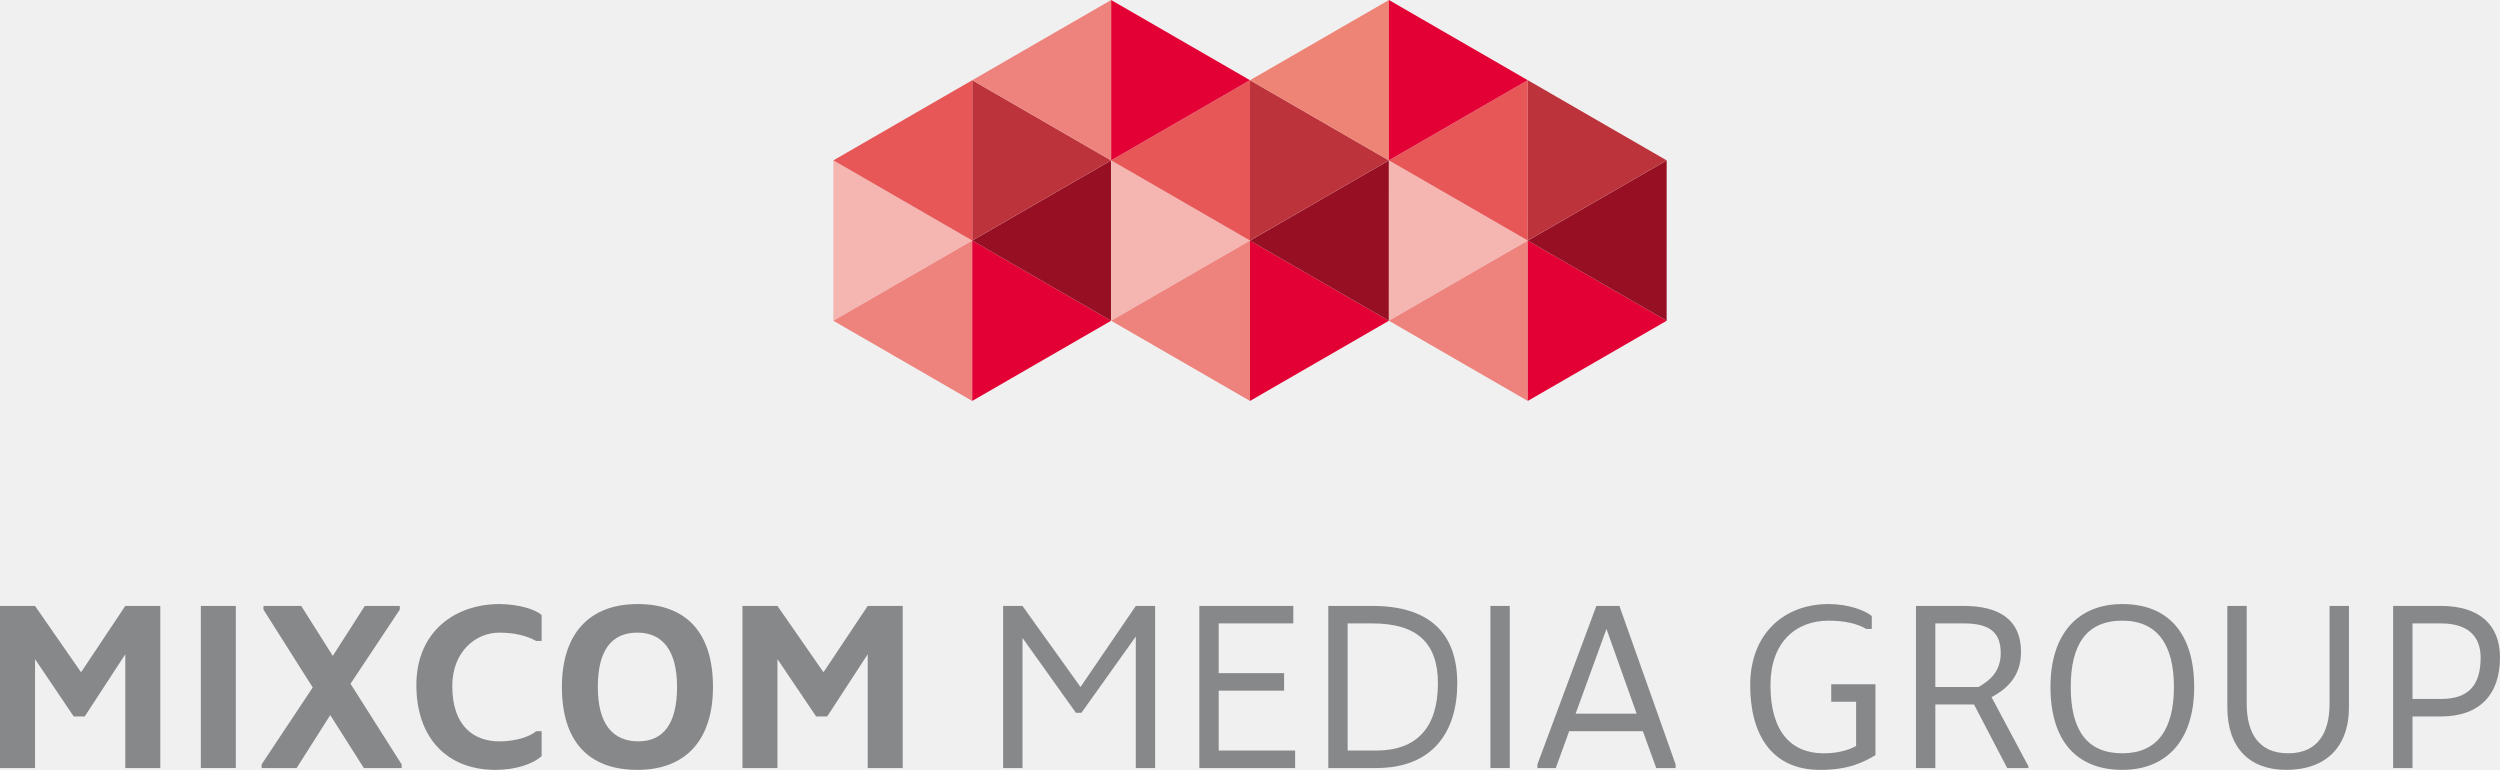
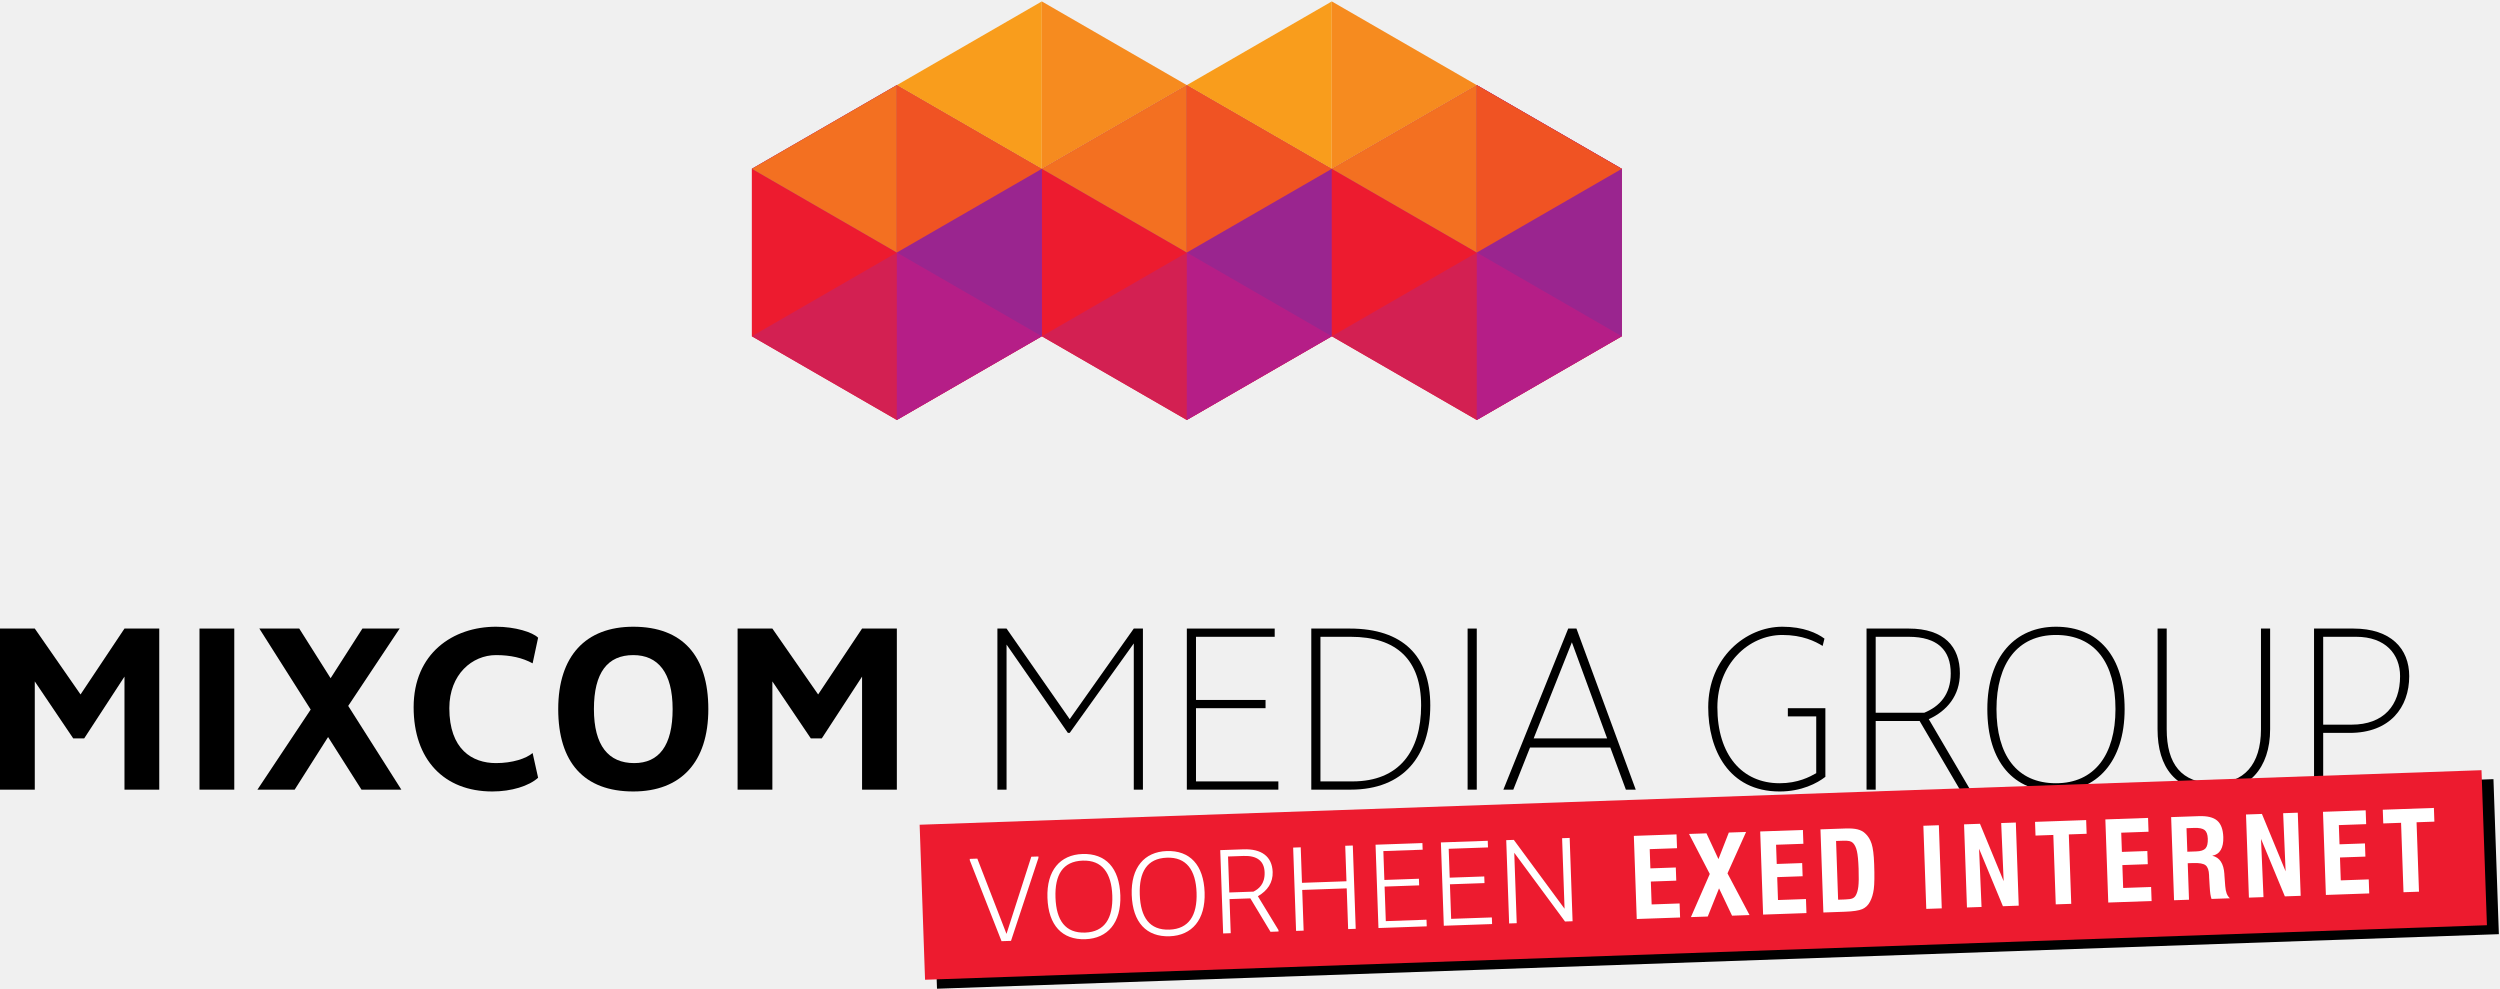
- <svg xmlns="http://www.w3.org/2000/svg" version="1.1" id="Layer_1" x="0px" y="0px" width="727.299px" height="223.98px" viewBox="3.43 -0.231 727.299 223.98" enable-background="new 3.43 -0.231 727.299 223.98" xml:space="preserve">
+ <svg xmlns="http://www.w3.org/2000/svg" xmlns:xlink="http://www.w3.org/1999/xlink" version="1.1" id="Layer_1" x="0px" y="0px" width="842px" height="333px" viewBox="0 0 842 333" enable-background="new 0 0 842 333" xml:space="preserve">
  <g>
-     <g>
-       <path fill="#87888A" d="M3.43,223.208v-47.161h10.188l13.396,19.294l12.862-19.295h10.19v47.161H39.878v-33.099l-11.792,18.09    h-3.21l-11.255-16.678v31.687L3.43,223.208L3.43,223.208z" />
-       <path fill="#87888A" d="M61.853,223.208v-47.161h10.18v47.161H61.853z" />
-       <path fill="#87888A" d="M79.541,223.208v-1.071l14.865-22.376l-14.333-22.648v-1.065h10.989l9.183,14.535l9.312-14.535h10.182    v1.065L105.4,198.686l14.874,23.451v1.071h-10.992l-9.778-15.407l-9.781,15.407H79.541z" />
-       <path fill="#87888A" d="M124.56,199.087c0-15.811,11.527-23.585,24.116-23.585c5.626,0,10.717,1.612,12.327,3.228v7.498h-1.61    c-2.946-1.604-6.431-2.408-10.717-2.408c-6.967,0-13.668,5.625-13.668,15.549c0,12.065,6.701,16.078,13.668,16.078    c4.826,0,8.845-1.344,10.717-2.949h1.61v7.235c-2.678,2.409-7.767,4.015-13.401,4.015    C133.402,223.742,124.56,214.363,124.56,199.087z" />
-       <path fill="#87888A" d="M166.897,199.624c0-15.547,8.042-24.123,21.978-24.123c14.474,0,21.976,8.576,21.976,24.123    c0,15.541-8.041,24.116-21.976,24.116C174.397,223.742,166.897,215.165,166.897,199.624z M200.397,199.624    c0-10.718-4.291-15.811-11.523-15.811c-7.505,0-11.526,5.092-11.526,15.811c0,10.725,4.291,15.814,11.791,15.814    C196.378,215.44,200.397,210.349,200.397,199.624z" />
-       <path fill="#87888A" d="M219.423,223.208v-47.161h10.182l13.393,19.296l12.866-19.296h10.184v47.161h-10.184v-33.1L244.077,208.2    h-3.219l-11.251-16.678v31.686H219.423z" />
-       <path fill="#87888A" d="M295.257,223.208v-47.161h5.635l16.879,23.58l16.083-23.58h5.626v47.161h-5.626v-38.253l-15.81,22.175    h-1.612l-15.536-21.771v37.85H295.257z" />
-       <path fill="#87888A" d="M352.344,223.208v-47.161h27.337v5.086h-21.71v14.471h19.027v5.099h-19.027v17.413h22.24v5.091    L352.344,223.208L352.344,223.208z" />
-       <path fill="#87888A" d="M389.857,223.208v-47.161h12.867c16.08,0,24.654,7.5,24.654,22.509c0,13.937-6.968,24.652-23.583,24.652    H389.857z M403.796,218.115c11.792,0,17.955-6.688,17.955-19.562c0-11.793-6.163-17.418-19.026-17.418h-7.236v36.984    L403.796,218.115L403.796,218.115z" />
-       <path fill="#87888A" d="M437.021,223.208v-47.161h5.63v47.161H437.021z" />
-       <path fill="#87888A" d="M450.694,223.208v-1.071l17.146-46.09h6.708l16.344,46.09v1.071h-5.632l-3.885-10.716h-21.447    l-3.885,10.716H450.694z M479.565,207.397l-8.779-24.654l-8.981,24.654H479.565z" />
-       <path fill="#87888A" d="M512.596,199.087c0-15.01,9.916-23.585,22.775-23.585c5.889,0,10.716,1.878,12.598,3.491v3.752h-1.611    c-2.681-1.611-6.434-2.41-10.986-2.41c-9.644,0-16.879,6.429-16.879,18.756c0,13.403,5.889,19.832,15.543,19.832    c4.277,0,7.5-1.072,9.371-2.142v-12.868h-7.233v-5.084h12.861v20.633c-3.218,1.877-7.504,4.287-16.079,4.287    C518.496,223.742,512.596,213.029,512.596,199.087z" />
-       <path fill="#87888A" d="M560.826,223.208v-47.161h13.945c9.908,0,16.612,3.747,16.612,13.394c0,6.03-2.957,10.184-8.581,13.129    l10.723,20.107v0.531h-6.162l-9.65-18.488h-11.25v18.488H560.826z M579.042,199.624c2.693-1.604,6.439-4.021,6.439-9.908    c0-6.373-3.747-8.583-10.711-8.583h-8.312v18.491H579.042z" />
-       <path fill="#87888A" d="M599.952,199.624c0-15.547,8.041-24.123,20.907-24.123c13.395,0,20.9,8.576,20.9,24.123    c0,15.541-8.04,24.116-20.9,24.116C607.456,223.742,599.952,215.165,599.952,199.624z M635.866,199.624    c0-12.327-4.832-19.293-15.009-19.293c-10.459,0-15.005,6.966-15.005,19.293c0,12.328,4.546,19.293,15.005,19.293    C631.035,218.917,635.866,211.952,635.866,199.624z" />
-       <path fill="#87888A" d="M651.404,205.524v-29.478h5.634v28.401c0,8.581,3.474,14.469,12.056,14.469    c8.572,0,12.053-5.888,12.053-14.469v-28.401h5.64v29.478c0,11.789-6.968,18.218-18.229,18.218    C657.842,223.742,651.404,217.313,651.404,205.524z" />
-       <path fill="#87888A" d="M699.638,223.208v-47.161h13.931c10.996,0,17.16,5.351,17.16,15.009c0,10.712-5.893,17.145-17.16,17.145    h-8.297v15.008H699.638L699.638,223.208z M713.568,203.106c8.043,0,11.528-4.018,11.528-12.052c0-6.435-4.011-9.923-11.528-9.923    h-8.295v21.975H713.568z" />
+     <defs>
+       <rect id="SVGID_1_" width="842" height="333" />
+     </defs>
+     <clipPath id="SVGID_2_">
+       <use xlink:href="#SVGID_1_" overflow="visible" />
+     </clipPath>
+     <g clip-path="url(#SVGID_2_)">
+       <defs>
+         <rect id="SVGID_3_" y="-131" width="842" height="595" />
+       </defs>
+       <clipPath id="SVGID_4_">
+         <use xlink:href="#SVGID_3_" overflow="visible" />
+       </clipPath>
+       <polyline clip-path="url(#SVGID_4_)" fill="#ED1B2F" points="448.546,113.25 399.714,141.442 350.883,113.25 350.883,56.863     399.714,28.67 448.546,56.863 448.546,113.25   " />
+       <polyline clip-path="url(#SVGID_4_)" fill="#D32052" points="448.546,113.25 399.714,141.442 350.883,113.25 448.546,56.863     448.546,113.25   " />
+       <polyline clip-path="url(#SVGID_4_)" fill="#B51E87" points="448.546,113.25 399.714,141.442 399.714,28.67 448.546,56.863     448.546,113.25   " />
+       <polyline clip-path="url(#SVGID_4_)" fill="#9A258F" points="448.546,113.25 350.883,56.863 399.714,28.67 448.546,56.863     448.546,113.25   " />
+       <polyline clip-path="url(#SVGID_4_)" fill="#F37021" points="350.883,56.863 399.714,28.67 399.714,85.057 350.883,56.863   " />
+       <polyline clip-path="url(#SVGID_4_)" fill="#F05323" points="399.714,28.67 448.546,56.863 399.714,85.057 399.714,28.67   " />
+       <polyline clip-path="url(#SVGID_4_)" fill="#ED1B2F" points="350.883,113.25 302.051,141.442 253.219,113.25 253.219,56.863     302.051,28.67 350.883,56.863 350.883,113.25   " />
+       <polyline clip-path="url(#SVGID_4_)" fill="#D32052" points="350.883,113.25 302.051,141.442 253.219,113.25 350.883,56.863     350.883,113.25   " />
+       <polyline clip-path="url(#SVGID_4_)" fill="#B51E87" points="350.883,113.25 302.051,141.442 302.051,28.67 350.883,56.863     350.883,113.25   " />
+       <polyline clip-path="url(#SVGID_4_)" fill="#9A258F" points="350.883,113.25 253.219,56.863 302.051,28.67 350.883,56.863     350.883,113.25   " />
+       <polyline clip-path="url(#SVGID_4_)" fill="#F37021" points="253.219,56.863 302.051,28.67 302.051,85.057 253.219,56.863   " />
+       <polyline clip-path="url(#SVGID_4_)" fill="#F05323" points="302.051,28.67 350.883,56.863 302.051,85.057 302.051,28.67   " />
+       <polyline clip-path="url(#SVGID_4_)" fill="#ED1B2F" points="546.209,113.25 497.377,141.442 448.546,113.25 448.546,56.863     497.377,28.67 546.209,56.863 546.209,113.25   " />
+       <polyline clip-path="url(#SVGID_4_)" fill="#D32052" points="546.209,113.25 497.377,141.442 448.546,113.25 546.209,56.863     546.209,113.25   " />
+       <polyline clip-path="url(#SVGID_4_)" fill="#B51E87" points="546.209,113.25 497.377,141.442 497.377,28.67 546.209,56.863     546.209,113.25   " />
+       <polyline clip-path="url(#SVGID_4_)" fill="#9A258F" points="546.209,113.25 448.546,56.863 497.377,28.67 546.209,56.863     546.209,113.25   " />
+       <polyline clip-path="url(#SVGID_4_)" fill="#F37021" points="448.546,56.863 497.377,28.67 497.377,85.057 448.546,56.863   " />
+       <polyline clip-path="url(#SVGID_4_)" fill="#F05323" points="497.377,28.67 546.209,56.863 497.377,85.057 497.377,28.67   " />
+       <polyline clip-path="url(#SVGID_4_)" fill="#F99D1C" points="399.714,28.67 448.546,0.478 448.546,56.863 399.714,28.67   " />
+       <polyline clip-path="url(#SVGID_4_)" fill="#F68B1F" points="448.546,0.478 497.377,28.67 448.546,56.863 448.546,0.478   " />
+       <polyline clip-path="url(#SVGID_4_)" fill="#F99D1C" points="302.051,28.67 350.883,0.478 350.883,56.863 302.051,28.67   " />
    </g>
-     <g>
-       <path fill="#F5B6B1" d="M245.868,46.429c-0.006,46.652-0.006,46.652-0.006,46.652l40.406-23.332L245.868,46.429z" />
-       <path fill="#EE827D" d="M245.868,93.079c40.398,23.333,40.398,23.333,40.398,23.333V69.756L245.868,93.079z" />
-       <path fill="#E30034" d="M286.27,116.403c40.404-23.322,40.404-23.322,40.404-23.322L286.27,69.751V116.403z" />
-       <path fill="#970F23" d="M326.668,93.079c0.008-46.65,0.008-46.65,0.008-46.65l-40.404,23.329L326.668,93.079z" />
-       <path fill="#BC333B" d="M326.67,46.429c-40.398-23.332-40.398-23.332-40.398-23.332v46.653L326.67,46.429z" />
-       <path fill="#E85758" d="M286.27,23.104c-40.405,23.322-40.405,23.322-40.405,23.322l40.403,23.33L286.27,23.104z" />
-       <path fill="#F5B6B1" d="M326.682,46.429c-0.007,46.652-0.007,46.652-0.007,46.652L367.08,69.75L326.682,46.429z" />
-       <path fill="#EE827D" d="M326.682,93.079c40.398,23.333,40.398,23.333,40.398,23.333V69.756L326.682,93.079z" />
-       <path fill="#E30034" d="M367.08,116.403c40.404-23.322,40.404-23.322,40.404-23.322L367.08,69.751V116.403z" />
-       <path fill="#970F23" d="M407.48,93.079c0.006-46.65,0.006-46.65,0.006-46.65l-40.405,23.329L407.48,93.079z" />
-       <path fill="#BC333B" d="M407.48,46.429c-40.399-23.332-40.399-23.332-40.399-23.332v46.653L407.48,46.429z" />
-       <path fill="#E85758" d="M367.08,23.104c-40.403,23.322-40.403,23.322-40.403,23.322l40.402,23.33L367.08,23.104z" />
-       <path fill="#E30034" d="M367.075,23.101C326.676-0.23,326.676-0.23,326.676-0.23v46.655L367.075,23.101z" />
-       <path fill="#EE827D" d="M326.677-0.226c-40.405,23.325-40.405,23.325-40.405,23.325l40.404,23.33L326.677-0.226z" />
-       <path fill="#F5B6B1" d="M407.484,93.076c40.404-23.323,40.404-23.323,40.404-23.323l-40.404-23.329V93.076z" />
-       <path fill="#E85758" d="M447.885,69.751c0.007-46.649,0.007-46.649,0.007-46.649l-40.404,23.328L447.885,69.751z" />
-       <path fill="#EE8475" d="M407.484-0.226c-40.403,23.325-40.403,23.325-40.403,23.325l40.403,23.33V-0.226z" />
-       <path fill="#EE827D" d="M407.49,93.079c40.398,23.333,40.398,23.333,40.398,23.333V69.756L407.49,93.079z" />
-       <path fill="#E30034" d="M447.893,116.403c40.401-23.322,40.401-23.322,40.401-23.322l-40.401-23.331V116.403L447.893,116.403z" />
-       <path fill="#970F23" d="M488.291,93.079c0.004-46.65,0.004-46.65,0.004-46.65l-40.401,23.329L488.291,93.079z" />
-       <path fill="#BC333B" d="M488.291,46.429c-40.398-23.332-40.398-23.332-40.398-23.332v46.653L488.291,46.429z" />
-       <path fill="#E30034" d="M447.885,23.101C407.486-0.231,407.486-0.231,407.486-0.231v46.654L447.885,23.101z" />
+   </g>
+   <g>
+     <defs>
+       <rect id="SVGID_5_" width="842" height="333" />
+     </defs>
+     <clipPath id="SVGID_6_">
+       <use xlink:href="#SVGID_5_" overflow="visible" />
+     </clipPath>
+     <g clip-path="url(#SVGID_6_)">
+       <defs>
+         <rect id="SVGID_7_" x="0.078" y="0.478" width="841.54" height="332.522" />
+       </defs>
+       <clipPath id="SVGID_8_">
+         <use xlink:href="#SVGID_7_" overflow="visible" />
+       </clipPath>
+       <g clip-path="url(#SVGID_8_)">
+         <defs>
+           <rect id="SVGID_9_" y="-131" width="842" height="595" />
+         </defs>
+         <clipPath id="SVGID_10_">
+           <use xlink:href="#SVGID_9_" overflow="visible" />
+         </clipPath>
+         <polyline clip-path="url(#SVGID_10_)" fill="#F68B1F" points="350.883,0.478 399.714,28.67 350.883,56.863 350.883,0.478    " />
+         <polyline clip-path="url(#SVGID_10_)" points="0,265.953 0,211.699 11.714,211.699 27.126,233.893 41.924,211.699      53.638,211.699 53.638,265.953 41.924,265.953 41.924,227.882 28.359,248.689 24.662,248.689 11.714,229.499 11.714,265.953      0,265.953    " />
+       </g>
+     </g>
+   </g>
+   <g>
+     <defs>
+       <rect id="SVGID_11_" width="842" height="333" />
+     </defs>
+     <clipPath id="SVGID_12_">
+       <use xlink:href="#SVGID_11_" overflow="visible" />
+     </clipPath>
+     <g clip-path="url(#SVGID_12_)">
+       <defs>
+         <rect id="SVGID_13_" y="-131" width="842" height="595" />
+       </defs>
+       <clipPath id="SVGID_14_">
+         <use xlink:href="#SVGID_13_" overflow="visible" />
+       </clipPath>
+       <rect x="67.19" y="211.699" clip-path="url(#SVGID_14_)" width="11.714" height="54.254" />
+       <polyline clip-path="url(#SVGID_14_)" points="86.7,265.953 104.641,238.979 87.346,211.697 100.787,211.699 111.346,228.423     122.058,211.699 134.614,211.678 117.279,237.746 135.175,265.951 121.749,265.953 110.498,248.229 99.247,265.953 86.7,265.953       " />
+       <path clip-path="url(#SVGID_14_)" d="M139.312,238.21c0-18.188,13.254-27.128,27.743-27.128c6.474,0,12.332,1.85,14.181,3.697    l-1.85,8.635c-3.391-1.852-7.399-2.777-12.332-2.777c-8.015,0-15.722,6.473-15.722,17.881c0,13.871,7.707,18.495,15.722,18.495    c5.549,0,10.173-1.54,12.332-3.392l1.85,8.324c-3.083,2.774-8.94,4.623-15.414,4.623    C149.485,266.568,139.312,255.779,139.312,238.21" />
+       <path clip-path="url(#SVGID_14_)" d="M188.01,238.825c0-17.879,9.248-27.743,25.277-27.743c16.647,0,25.278,9.864,25.278,27.743    s-9.248,27.743-25.278,27.743C196.641,266.568,188.01,256.704,188.01,238.825 M226.542,238.825    c0-12.331-4.932-18.188-13.256-18.188c-8.631,0-13.255,5.857-13.255,18.188c0,12.33,4.932,18.188,13.564,18.188    C221.918,257.013,226.542,251.155,226.542,238.825z" />
+       <polyline clip-path="url(#SVGID_14_)" points="248.42,265.953 248.42,211.699 260.135,211.699 275.548,233.893 290.344,211.699     302.058,211.699 302.058,265.953 290.344,265.953 290.344,227.882 276.781,248.689 273.082,248.689 260.135,229.499     260.135,265.953 248.42,265.953   " />
+       <polyline clip-path="url(#SVGID_14_)" points="335.925,265.953 335.925,211.699 339.008,211.699 360.277,242.217 381.857,211.699     384.938,211.699 384.938,265.953 381.857,265.953 381.857,216.707 360.277,246.84 359.662,246.84 339.008,217.092     339.008,265.953 335.925,265.953   " />
+       <polyline clip-path="url(#SVGID_14_)" points="399.726,265.953 399.726,211.699 429.319,211.699 429.319,214.473 402.809,214.473     402.809,235.744 426.235,235.744 426.235,238.518 402.809,238.518 402.809,263.178 430.552,263.178 430.552,265.953     399.726,265.953   " />
+       <path clip-path="url(#SVGID_14_)" d="M441.642,265.953v-54.254h12.948c17.878,0,27.127,9.247,27.127,25.893    c0,16.955-8.94,28.361-26.819,28.361H441.642 M455.513,263.178c15.722,0,23.121-10.172,23.121-25.586s-8.323-23.119-23.736-23.119    h-10.172v48.705H455.513z" />
+       <rect x="494.289" y="211.699" clip-path="url(#SVGID_14_)" width="3.084" height="54.254" />
+       <path clip-path="url(#SVGID_14_)" d="M506.338,265.951l21.837-54.252h2.775l19.967,54.252l-3.321,0.002l-5.241-14.182h-27.049    l-5.625,14.182L506.338,265.951 M541.277,248.689l-11.868-32.366l-12.871,32.366H541.277z" />
+       <path clip-path="url(#SVGID_14_)" d="M575.328,238.21c0-16.647,12.638-27.128,24.969-27.128c7.09,0,11.715,2.157,14.181,4.008    l-0.615,2.467c-2.466-1.543-6.783-3.699-13.565-3.699c-11.405,0-21.886,9.863-21.886,24.353c0,16.028,8.323,25.585,20.963,25.585    c6.165,0,10.171-2.159,12.33-3.391v-19.113h-9.557v-2.773h12.638v23.118c-2.773,2.159-8.014,4.933-15.411,4.933    C582.111,266.568,575.328,252.389,575.328,238.21" />
+       <path clip-path="url(#SVGID_14_)" d="M628.65,265.953v-54.254h14.179c12.022,0,17.264,6.164,17.264,15.104    c0,7.398-4.315,12.639-10.48,15.414l13.938,23.736h-3.458l-13.562-23.121h-14.798v23.121H628.65 M648.071,240.059    c5.24-2.159,8.939-6.166,8.939-13.256c0-7.706-4.317-12.33-14.182-12.33h-11.096v25.586H648.071z" />
+       <path clip-path="url(#SVGID_14_)" d="M669.334,238.825c0-17.879,9.557-27.743,23.12-27.743c14.18,0,23.121,9.864,23.121,27.743    s-9.557,27.743-23.121,27.743C678.272,266.568,669.334,256.704,669.334,238.825 M712.491,238.825    c0-15.411-6.782-24.968-20.037-24.968c-12.948,0-20.038,9.557-20.038,24.968c0,15.413,6.782,24.97,20.038,24.97    C705.4,263.795,712.491,254.238,712.491,238.825z" />
+       <path clip-path="url(#SVGID_14_)" d="M726.663,245.607v-33.908h3.082v33.908c0,11.715,4.933,18.188,16.031,18.188    c9.864,0,15.72-6.166,15.72-18.188v-33.908h3.084v33.908c0,13.255-7.397,20.961-18.804,20.961    C732.828,266.568,726.663,258.555,726.663,245.607" />
+       <path clip-path="url(#SVGID_14_)" d="M779.369,265.953v-54.254h13.255c12.639,0,18.804,6.781,18.804,16.029    c0,10.481-6.473,19.111-20.036,19.111h-8.941v19.113H779.369 M792.007,244.064c10.789,0,16.339-6.473,16.339-16.336    c0-7.398-4.932-13.256-14.797-13.256H782.45v29.592H792.007z" />
+       <polyline clip-path="url(#SVGID_14_)" points="841.618,314.631 315.582,333 313.758,280.788 839.795,262.418 841.618,314.631       " />
+       <polyline clip-path="url(#SVGID_14_)" fill="#ED1B2F" points="837.595,311.612 311.557,329.981 309.735,277.77 835.771,259.4     837.595,311.612   " />
+       <polyline clip-path="url(#SVGID_14_)" fill="#FFFFFF" points="337.317,316.992 326.628,289.749 326.613,289.271 329.163,289.181     338.987,314.539 347.339,288.546 349.731,288.463 349.748,288.942 340.507,316.881 337.317,316.992   " />
+       <path clip-path="url(#SVGID_14_)" fill="#FFFFFF" d="M352.778,302.405c-0.323-9.247,4.282-14.518,11.776-14.778    c7.812-0.273,12.454,4.673,12.777,13.92s-4.283,14.517-11.775,14.779C357.743,316.598,353.101,311.651,352.778,302.405     M374.622,301.643c-0.267-7.654-3.454-12.014-9.989-11.784c-6.697,0.233-9.412,4.798-9.145,12.453    c0.267,7.651,3.293,12.016,9.991,11.782C372.016,313.866,374.89,309.294,374.622,301.643z" />
+       <path clip-path="url(#SVGID_14_)" fill="#FFFFFF" d="M381.164,301.414c-0.323-9.247,4.283-14.518,11.776-14.779    c7.812-0.271,12.454,4.674,12.777,13.922c0.323,9.246-4.281,14.516-11.775,14.777C386.13,315.605,381.487,310.661,381.164,301.414     M403.008,300.65c-0.267-7.653-3.453-12.012-9.989-11.783c-6.697,0.232-9.412,4.797-9.145,12.452    c0.267,7.651,3.293,12.018,9.99,11.782C400.401,312.874,403.275,308.303,403.008,300.65z" />
+       <path clip-path="url(#SVGID_14_)" fill="#FFFFFF" d="M411.955,314.387l-0.98-28.062l7.814-0.274    c6.059-0.211,9.661,2.377,9.845,7.639c0.122,3.508-1.695,6.286-4.983,8.156l6.942,11.41l0.017,0.479l-2.71,0.096l-6.777-11.258    l-7.015,0.244l0.4,11.48L411.955,314.387 M422.158,300.301c1.727-0.858,3.903-2.53,3.765-6.518    c-0.134-3.826-2.593-5.654-7.057-5.499l-5.262,0.184l0.424,12.118L422.158,300.301z" />
+       <polyline clip-path="url(#SVGID_14_)" fill="#FFFFFF" points="454.053,312.916 453.574,299.204 438.587,299.729 439.065,313.439     436.516,313.528 435.535,285.467 438.085,285.377 438.503,297.336 453.491,296.812 453.073,284.855 455.625,284.765     456.605,312.827 454.053,312.916   " />
+       <polyline clip-path="url(#SVGID_14_)" fill="#FFFFFF" points="464.264,312.559 463.284,284.498 479.069,283.946 479.147,286.18     465.914,286.642 466.254,296.367 477.893,295.96 477.971,298.192 466.332,298.6 466.738,310.237 480.449,309.759 480.527,311.992     464.264,312.559   " />
+       <polyline clip-path="url(#SVGID_14_)" fill="#FFFFFF" points="486.273,311.791 485.293,283.729 501.077,283.179 501.154,285.412     487.921,285.873 488.26,295.598 499.9,295.191 499.978,297.425 488.338,297.83 488.744,309.469 502.458,308.99 502.536,311.223     486.273,311.791   " />
+       <polyline clip-path="url(#SVGID_14_)" fill="#FFFFFF" points="527.095,310.365 510.003,287.217 510.832,310.934 508.278,311.021     507.299,282.961 509.852,282.871 526.943,306.061 526.114,282.305 528.665,282.214 529.646,310.276 527.095,310.365   " />
+       <polyline clip-path="url(#SVGID_14_)" fill="#FFFFFF" points="551.255,309.521 550.277,281.521 564.659,281.02 564.821,285.675     555.622,285.995 555.848,292.468 564.411,292.168 564.566,296.605 556.003,296.903 556.271,304.613 565.691,304.283     565.855,309.011 551.255,309.521   " />
+       <polyline clip-path="url(#SVGID_14_)" fill="#FFFFFF" points="569.5,308.883 575.854,294.354 568.866,280.871 574.739,280.667     578.774,289.355 582.267,280.404 588.085,280.201 581.818,294.146 589.243,308.193 583.353,308.399 578.972,299.196     575.171,308.686 569.5,308.883   " />
+       <polyline clip-path="url(#SVGID_14_)" fill="#FFFFFF" points="593.814,308.035 592.837,280.035 607.219,279.533 607.382,284.188     598.181,284.51 598.406,290.982 606.972,290.682 607.126,295.119 598.562,295.418 598.83,303.126 608.25,302.797 608.414,307.525     593.814,308.035   " />
+       <path clip-path="url(#SVGID_14_)" fill="#FFFFFF" d="M614.112,307.326l-0.979-28l8.382-0.293c1.71-0.06,3.075,0.039,4.097,0.295    c1.023,0.256,1.873,0.699,2.55,1.331c1.017,0.923,1.753,2.107,2.209,3.554c0.458,1.446,0.739,3.709,0.848,6.787    c0.138,3.976,0.096,6.791-0.124,8.441c-0.222,1.652-0.646,3.066-1.272,4.241c-0.604,1.175-1.469,2.009-2.599,2.504    c-1.129,0.493-3.106,0.79-5.93,0.889L614.112,307.326 M619.077,303.021l2.31-0.081c1.175-0.04,1.997-0.154,2.464-0.342    c0.465-0.185,0.831-0.49,1.098-0.91c0.458-0.746,0.77-1.754,0.93-3.028c0.162-1.273,0.194-3.304,0.099-6.091    c-0.096-2.717-0.287-4.688-0.571-5.916c-0.287-1.229-0.731-2.146-1.335-2.757c-0.315-0.304-0.713-0.513-1.196-0.622    c-0.483-0.11-1.233-0.148-2.251-0.113l-2.236,0.078L619.077,303.021z" />
+       <polyline clip-path="url(#SVGID_14_)" fill="#FFFFFF" points="648.767,306.116 647.789,278.117 653.008,277.936 653.985,305.934     648.767,306.116   " />
+       <polyline clip-path="url(#SVGID_14_)" fill="#FFFFFF" points="662.472,305.638 661.494,277.638 666.857,277.451 674.833,296.778     674.001,277.201 678.931,277.029 679.908,305.027 674.58,305.214 666.551,285.854 667.382,305.466 662.472,305.638   " />
+       <polyline clip-path="url(#SVGID_14_)" fill="#FFFFFF" points="692.376,304.592 691.56,281.212 685.56,281.422 685.398,276.804     702.618,276.203 702.778,280.819 696.777,281.029 697.595,304.411 692.376,304.592   " />
+       <polyline clip-path="url(#SVGID_14_)" fill="#FFFFFF" points="710.062,303.975 709.085,275.977 723.466,275.475 723.627,280.13     714.431,280.451 714.656,286.922 723.22,286.622 723.373,291.061 714.812,291.36 715.081,299.066 724.497,298.738     724.662,303.465 710.062,303.975   " />
+       <path clip-path="url(#SVGID_14_)" fill="#FFFFFF" d="M732.22,303.201l-0.978-27.998l9.345-0.327    c2.825-0.098,4.879,0.403,6.159,1.505c1.283,1.104,1.971,2.95,2.061,5.544c0.063,1.817-0.221,3.265-0.85,4.334    c-0.629,1.073-1.591,1.722-2.881,1.948c2.496,0.568,3.858,2.616,4.09,6.138c0.006,0.157,0.011,0.279,0.014,0.364l0.276,3.703    c0.084,1.054,0.248,1.893,0.488,2.523c0.241,0.627,0.599,1.164,1.075,1.609l-6.181,0.217c-0.163-0.467-0.291-1.019-0.387-1.652    c-0.093-0.635-0.174-1.533-0.24-2.695l-0.172-2.925l-0.026-0.745c-0.058-1.623-0.441-2.727-1.154-3.31    c-0.713-0.581-2.129-0.835-4.251-0.761l-1.781,0.061l0.429,12.291L732.22,303.201 M736.691,286.861l3.002-0.105    c1.513-0.053,2.555-0.389,3.123-1.018c0.565-0.624,0.822-1.722,0.768-3.284c-0.049-1.394-0.405-2.359-1.066-2.896    c-0.663-0.533-1.842-0.771-3.54-0.713l-2.562,0.09L736.691,286.861z" />
+       <polyline clip-path="url(#SVGID_14_)" fill="#FFFFFF" points="757.434,302.32 756.456,274.322 761.819,274.136 769.794,293.463     768.965,273.885 773.892,273.713 774.869,301.712 769.541,301.898 761.511,282.539 762.343,302.15 757.434,302.32   " />
+       <polyline clip-path="url(#SVGID_14_)" fill="#FFFFFF" points="783.357,301.416 782.38,273.418 796.762,272.914 796.925,277.57     787.724,277.893 787.95,284.362 796.514,284.063 796.669,288.502 788.105,288.801 788.374,296.508 797.792,296.179     797.958,300.906 783.357,301.416   " />
+       <polyline clip-path="url(#SVGID_14_)" fill="#FFFFFF" points="809.497,300.502 808.681,277.121 802.68,277.332 802.52,272.713     819.738,272.113 819.899,276.729 813.898,276.939 814.716,300.32 809.497,300.502   " />
    </g>
  </g>
</svg>
